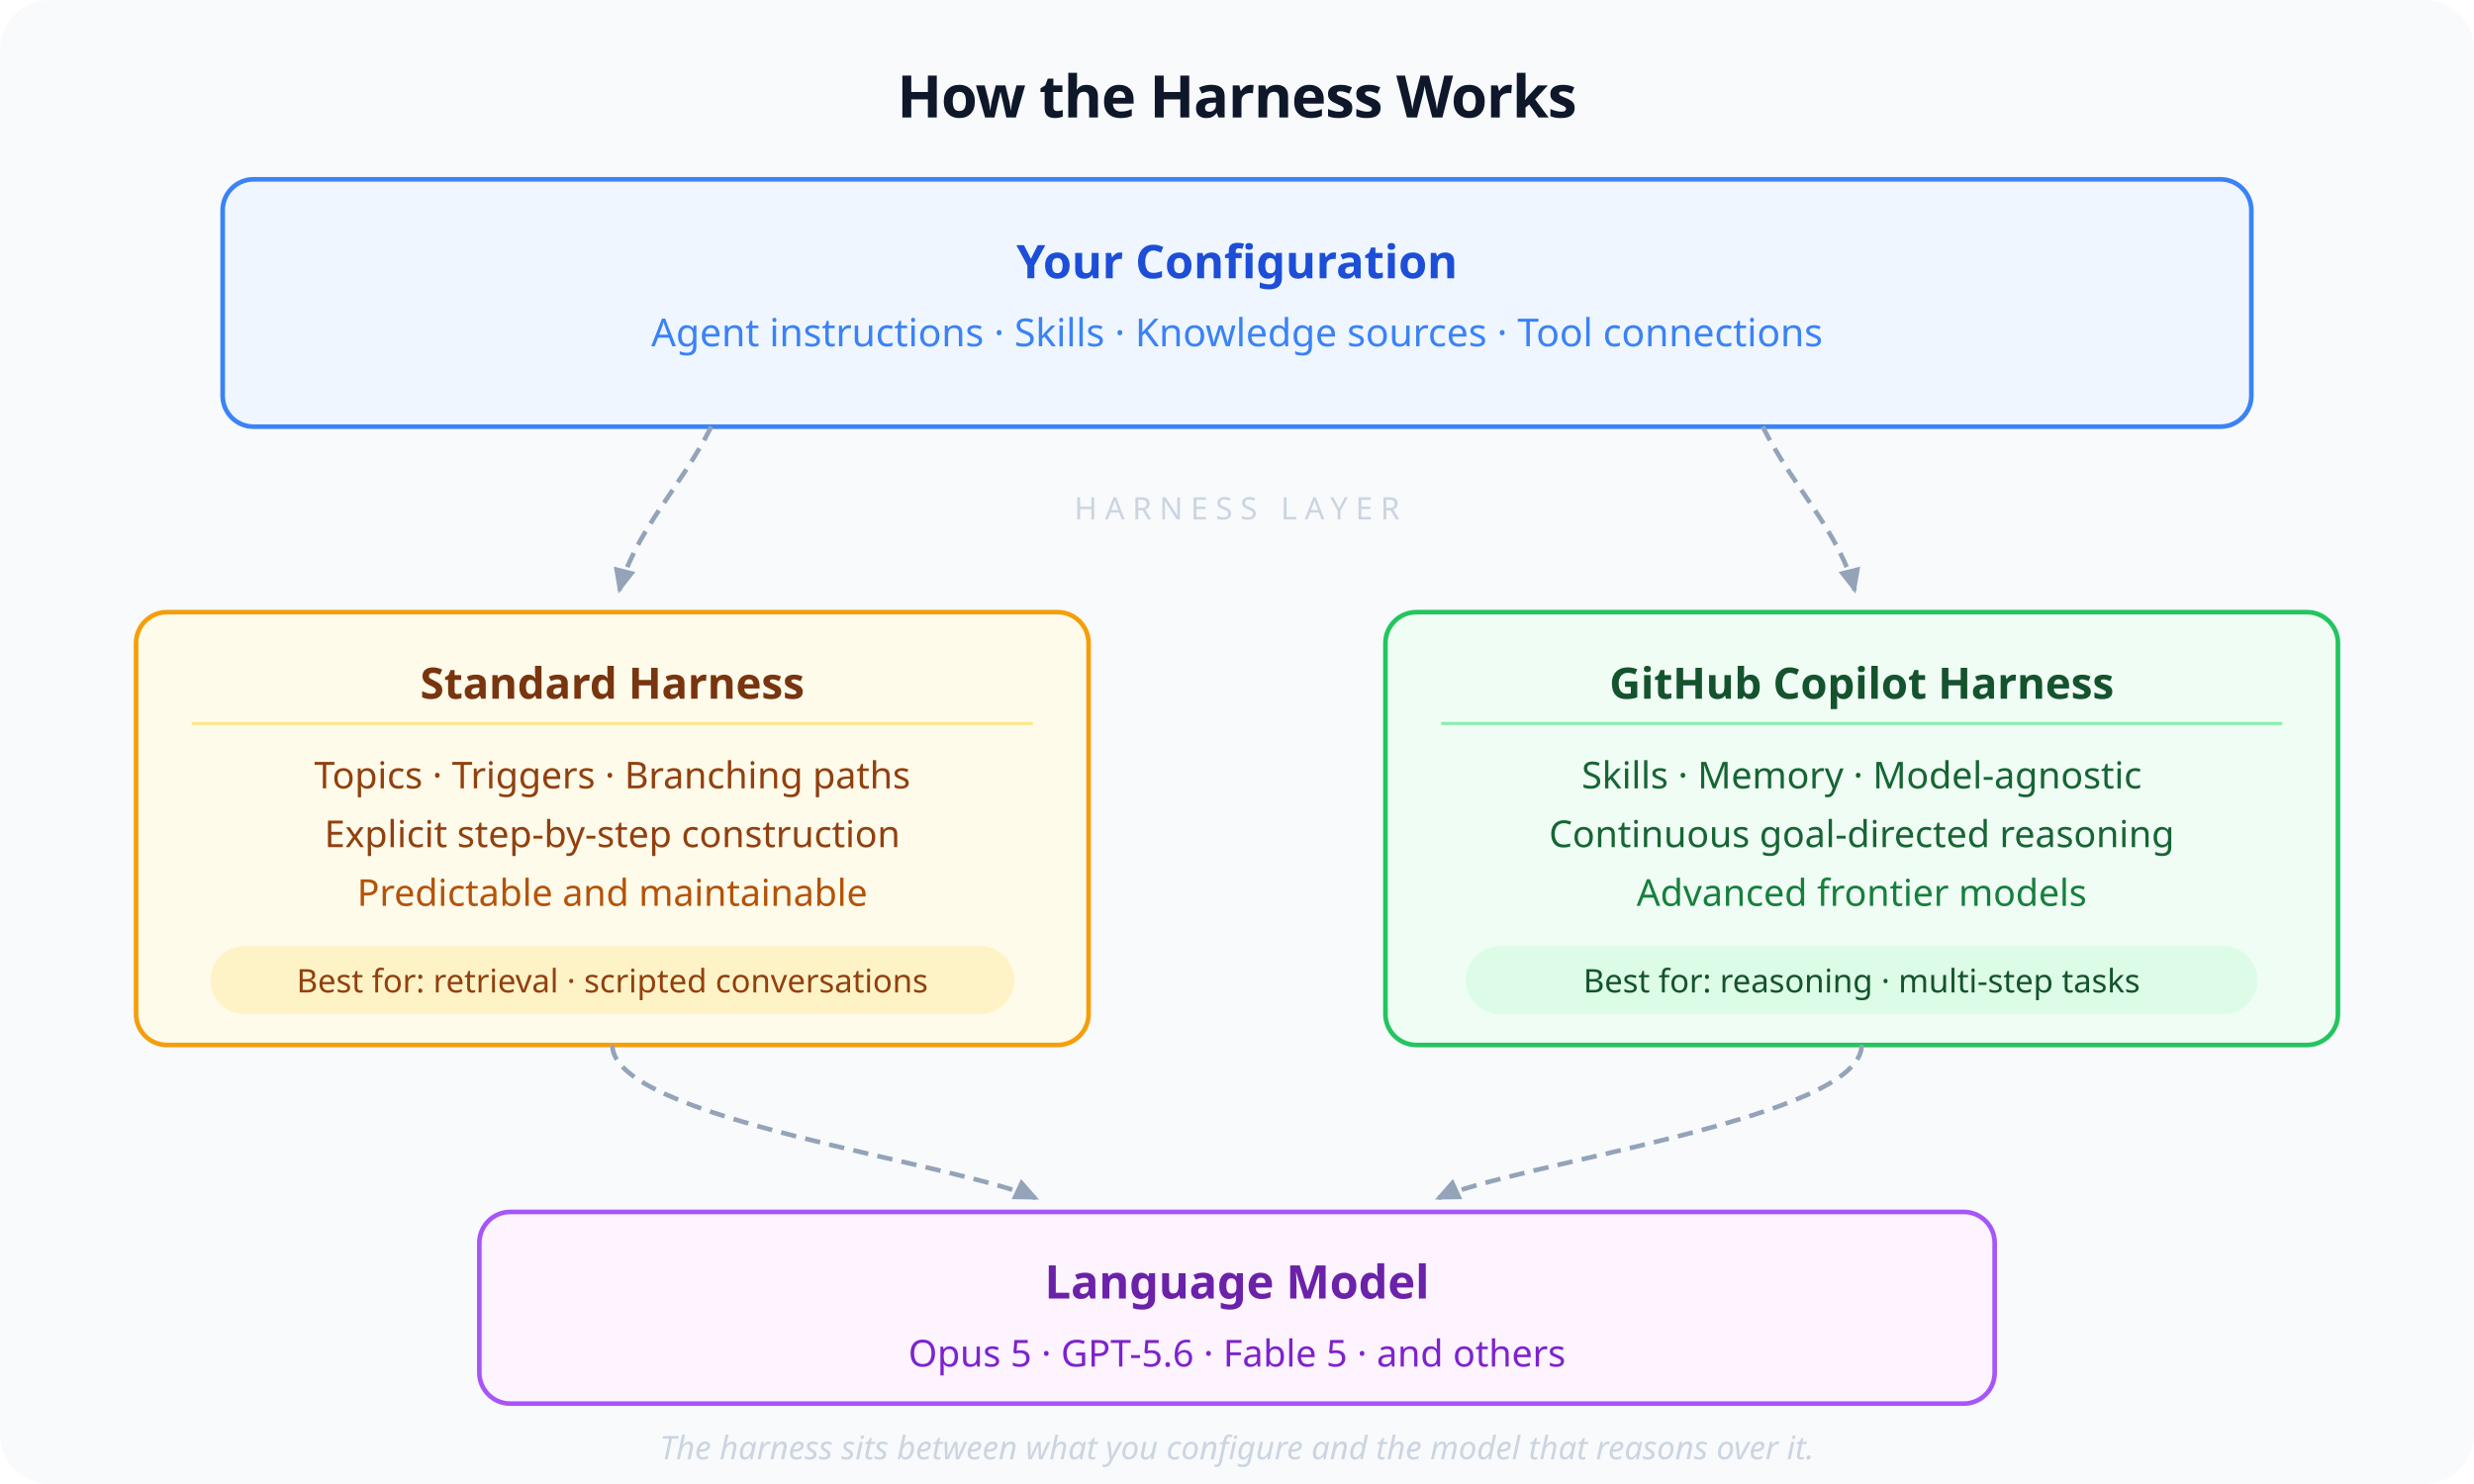
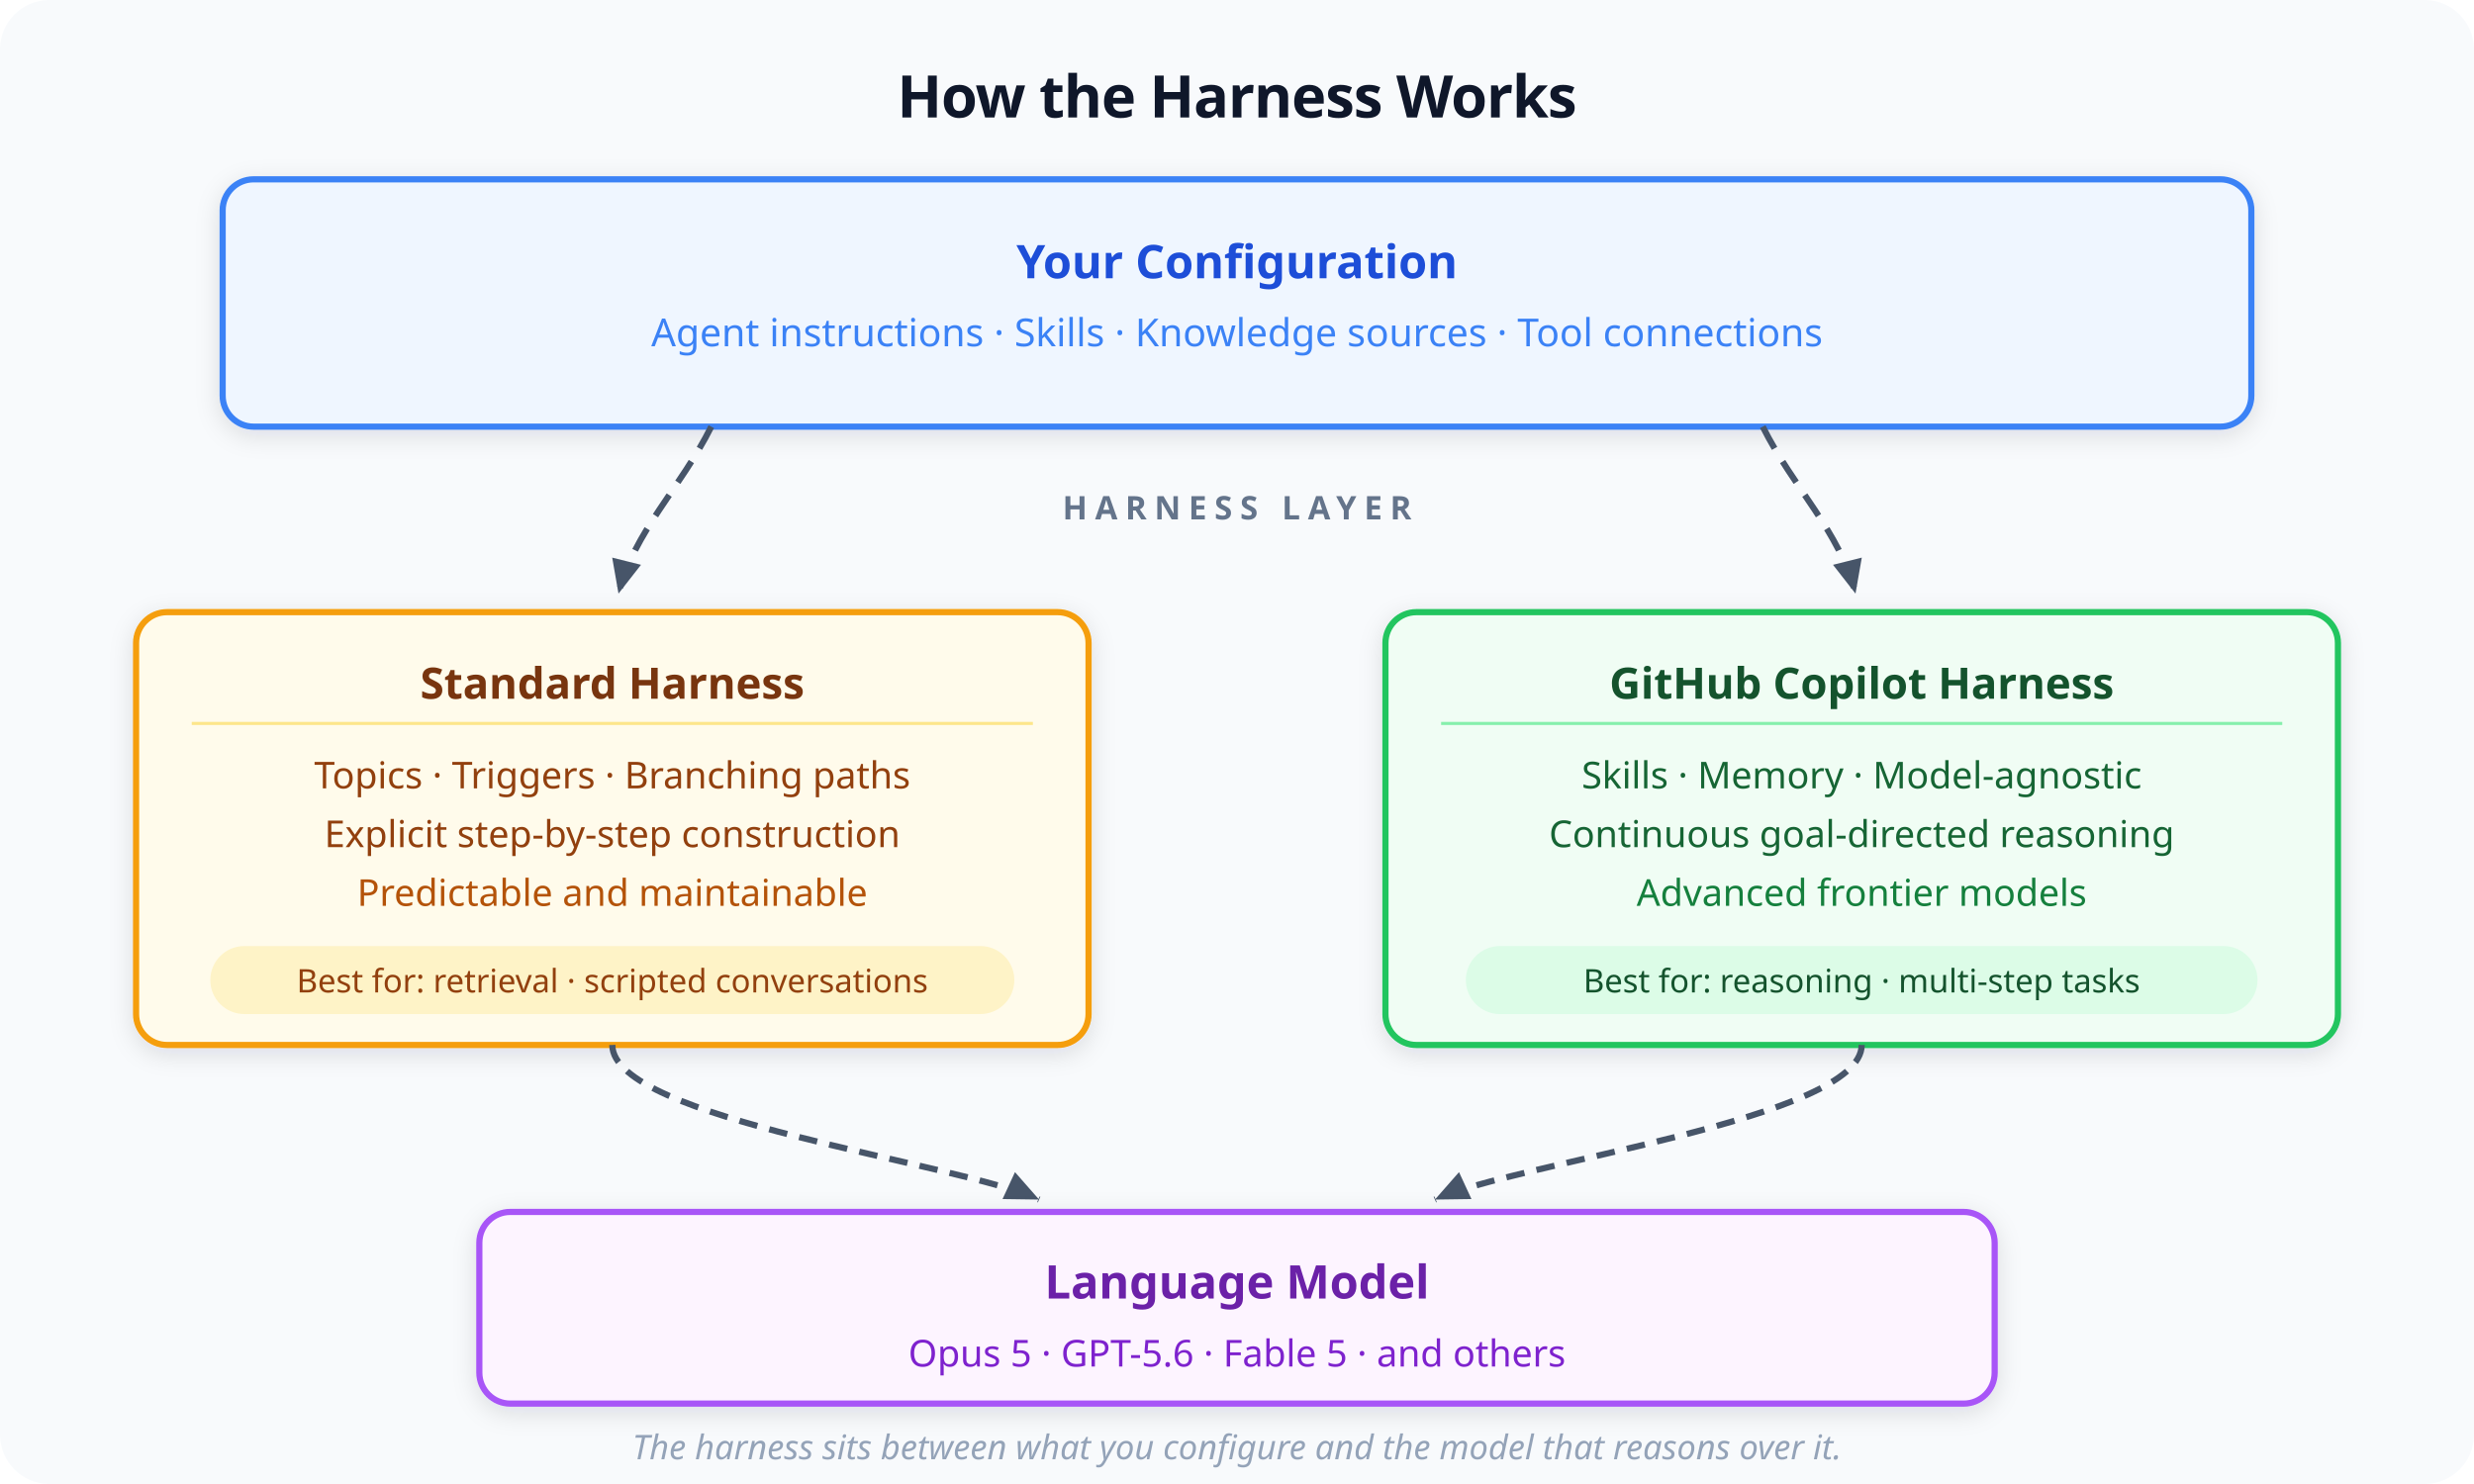
<svg xmlns="http://www.w3.org/2000/svg" viewBox="0 0 800 480" font-family="'Segoe UI', system-ui, -apple-system, sans-serif">
  <defs>
    <marker id="arr" viewBox="0 0 10 10" refX="9" refY="5" markerWidth="6" markerHeight="6" orient="auto">
-       <path d="M 0 1 L 9 5 L 0 9 z" fill="#94A3B8" />
+       <path d="M 0 1 L 9 5 L 0 9 z" fill="#475569" />
    </marker>
+     <style>
+       .flow {
+         stroke-dasharray: 8 5;
+         animation: dashmove 1.2s linear infinite;
+       }
+       .flow-slow {
+         stroke-dasharray: 6 4;
+         animation: dashmove 2s linear infinite;
+       }
+       @keyframes dashmove {
+         to { stroke-dashoffset: -13; }
+       }
+       .layer-label {
+         animation: pulse 2.4s ease-in-out infinite;
+       }
+       @keyframes pulse {
+         0%, 100% { opacity: 0.55; }
+         50% { opacity: 1; }
+       }
+       .node {
+         filter: drop-shadow(0 2px 4px rgba(15, 23, 42, 0.12));
+       }
+     </style>
  </defs>
  <rect width="800" height="480" fill="#F8FAFC" rx="16" />
  <text x="400" y="38" text-anchor="middle" font-size="19" font-weight="700" fill="#0F172A" letter-spacing="-0.3">How the Harness Works</text>
-   <rect x="72" y="58" width="656" height="80" rx="10" fill="#EFF6FF" stroke="#3B82F6" stroke-width="1.5" />
+   <g class="node">
+     <rect x="72" y="58" width="656" height="80" rx="10" fill="#EFF6FF" stroke="#3B82F6" stroke-width="2" />
+   </g>
  <text x="400" y="90" text-anchor="middle" font-size="15" font-weight="700" fill="#1D4ED8">Your Configuration</text>
  <text x="400" y="112" text-anchor="middle" font-size="12.5" fill="#3B82F6">Agent instructions  ·  Skills  ·  Knowledge sources  ·  Tool connections</text>
-   <path d="M 230 138 C 220 158 205 172 200 192" stroke="#94A3B8" stroke-width="1.5" stroke-dasharray="5 3" fill="none" marker-end="url(#arr)" />
-   <path d="M 570 138 C 580 158 595 172 600 192" stroke="#94A3B8" stroke-width="1.5" stroke-dasharray="5 3" fill="none" marker-end="url(#arr)" />
-   <text x="400" y="168" text-anchor="middle" font-size="10" fill="#CBD5E1" letter-spacing="2.5">HARNESS  LAYER</text>
-   <rect x="44" y="198" width="308" height="140" rx="10" fill="#FFFBEB" stroke="#F59E0B" stroke-width="1.5" />
+   <path class="flow" d="M 230 138 C 220 158 205 172 200 192" stroke="#475569" stroke-width="2" fill="none" marker-end="url(#arr)" />
+   <path class="flow" d="M 570 138 C 580 158 595 172 600 192" stroke="#475569" stroke-width="2" fill="none" marker-end="url(#arr)" />
+   <text class="layer-label" x="400" y="168" text-anchor="middle" font-size="10.5" font-weight="600" fill="#64748B" letter-spacing="2.5">HARNESS  LAYER</text>
+   <g class="node">
+     <rect x="44" y="198" width="308" height="140" rx="10" fill="#FFFBEB" stroke="#F59E0B" stroke-width="2" />
+   </g>
  <text x="198" y="226" text-anchor="middle" font-size="14" font-weight="700" fill="#78350F">Standard Harness</text>
  <line x1="62" y1="234" x2="334" y2="234" stroke="#FDE68A" stroke-width="1" />
  <text x="198" y="255" text-anchor="middle" font-size="12" fill="#92400E">Topics  ·  Triggers  ·  Branching paths</text>
  <text x="198" y="274" text-anchor="middle" font-size="12" fill="#92400E">Explicit step-by-step construction</text>
  <text x="198" y="293" text-anchor="middle" font-size="12" fill="#B45309">Predictable and maintainable</text>
  <rect x="68" y="306" width="260" height="22" rx="11" fill="#FEF3C7" />
  <text x="198" y="321" text-anchor="middle" font-size="10.5" fill="#92400E">Best for: retrieval · scripted conversations</text>
-   <rect x="448" y="198" width="308" height="140" rx="10" fill="#F0FDF4" stroke="#22C55E" stroke-width="1.5" />
+   <g class="node">
+     <rect x="448" y="198" width="308" height="140" rx="10" fill="#F0FDF4" stroke="#22C55E" stroke-width="2" />
+   </g>
  <text x="602" y="226" text-anchor="middle" font-size="14" font-weight="700" fill="#14532D">GitHub Copilot Harness</text>
  <line x1="466" y1="234" x2="738" y2="234" stroke="#86EFAC" stroke-width="1" />
  <text x="602" y="255" text-anchor="middle" font-size="12" fill="#166534">Skills  ·  Memory  ·  Model-agnostic</text>
  <text x="602" y="274" text-anchor="middle" font-size="12" fill="#166534">Continuous goal-directed reasoning</text>
  <text x="602" y="293" text-anchor="middle" font-size="12" fill="#15803D">Advanced frontier models</text>
  <rect x="474" y="306" width="256" height="22" rx="11" fill="#DCFCE7" />
  <text x="602" y="321" text-anchor="middle" font-size="10.5" fill="#14532D">Best for: reasoning · multi-step tasks</text>
-   <path d="M 198 338 C 198 362 310 376 336 388" stroke="#94A3B8" stroke-width="1.5" stroke-dasharray="5 3" fill="none" marker-end="url(#arr)" />
-   <path d="M 602 338 C 602 362 490 376 464 388" stroke="#94A3B8" stroke-width="1.5" stroke-dasharray="5 3" fill="none" marker-end="url(#arr)" />
-   <rect x="155" y="392" width="490" height="62" rx="10" fill="#FDF4FF" stroke="#A855F7" stroke-width="1.5" />
+   <path class="flow-slow" d="M 198 338 C 198 362 310 376 336 388" stroke="#475569" stroke-width="2" fill="none" marker-end="url(#arr)" />
+   <path class="flow-slow" d="M 602 338 C 602 362 490 376 464 388" stroke="#475569" stroke-width="2" fill="none" marker-end="url(#arr)" />
+   <g class="node">
+     <rect x="155" y="392" width="490" height="62" rx="10" fill="#FDF4FF" stroke="#A855F7" stroke-width="2" />
+   </g>
  <text x="400" y="420" text-anchor="middle" font-size="15" font-weight="700" fill="#6B21A8">Language Model</text>
  <text x="400" y="442" text-anchor="middle" font-size="12" fill="#7E22CE">Opus 5  ·  GPT-5.6  ·  Fable 5  ·  and others</text>
-   <text x="400" y="472" text-anchor="middle" font-size="10.5" fill="#CBD5E1" font-style="italic">The harness sits between what you configure and the model that reasons over it.</text>
+   <text x="400" y="472" text-anchor="middle" font-size="11" fill="#94A3B8" font-style="italic">The harness sits between what you configure and the model that reasons over it.</text>
</svg>
